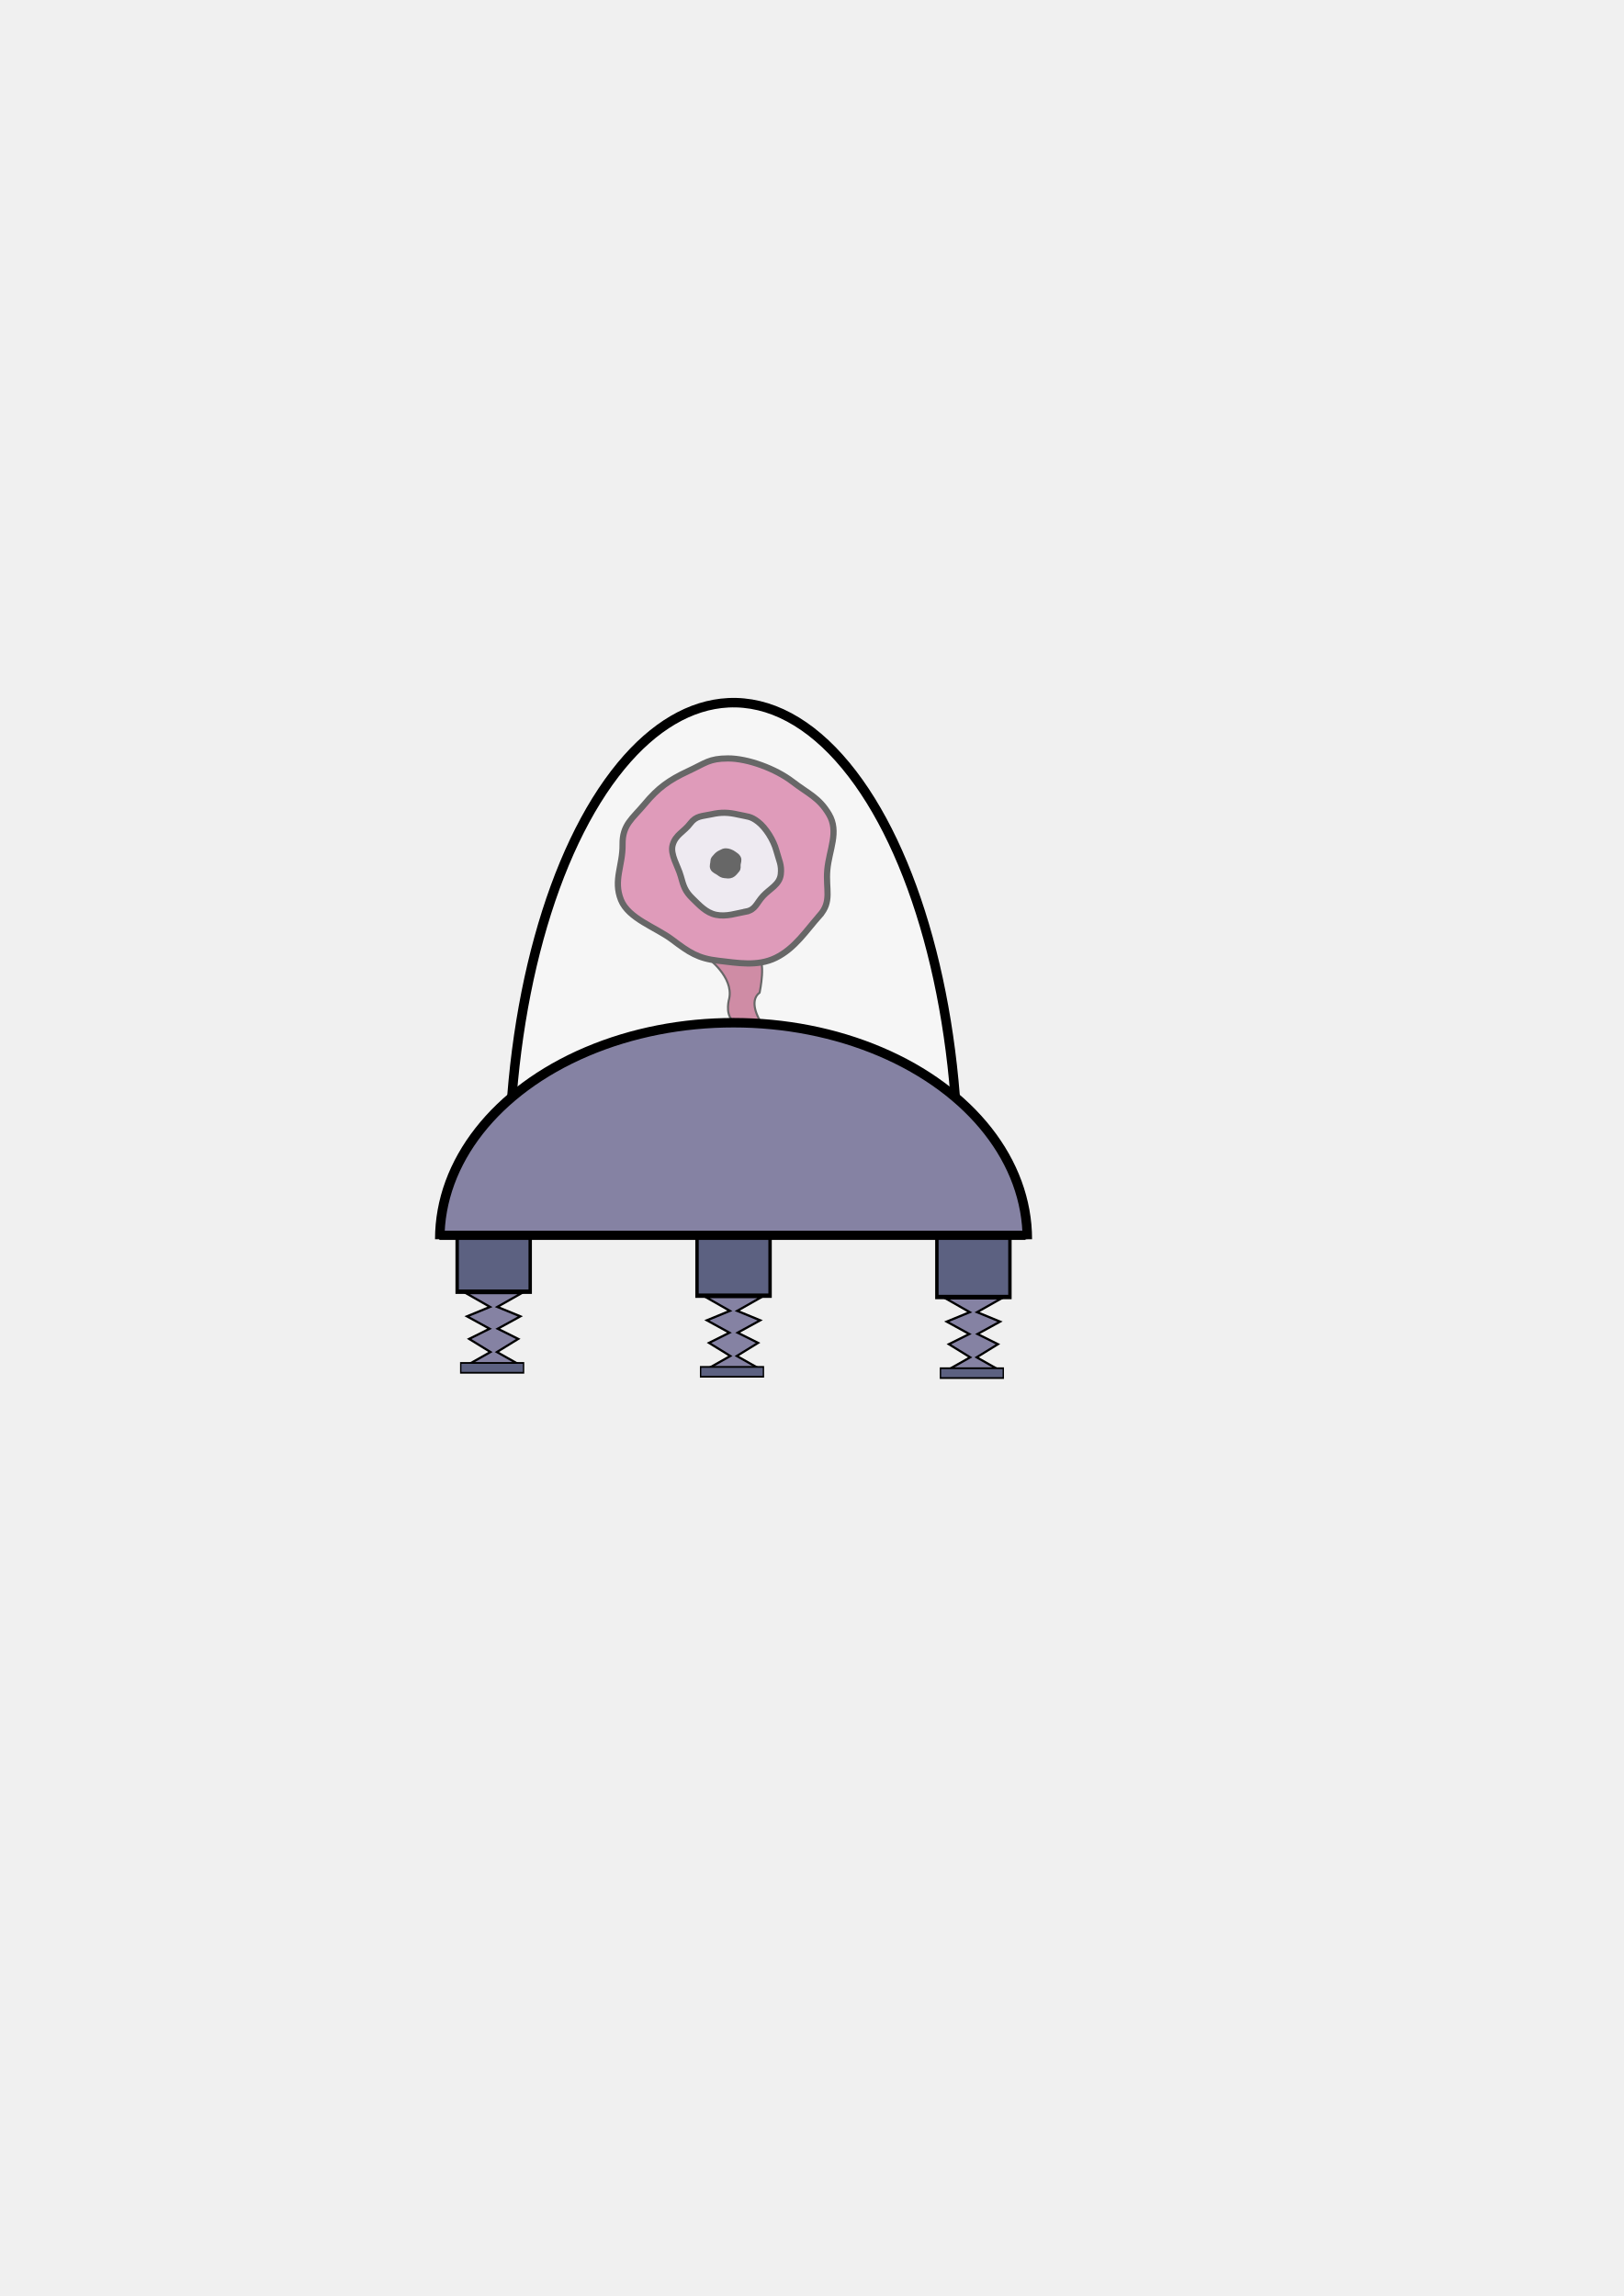
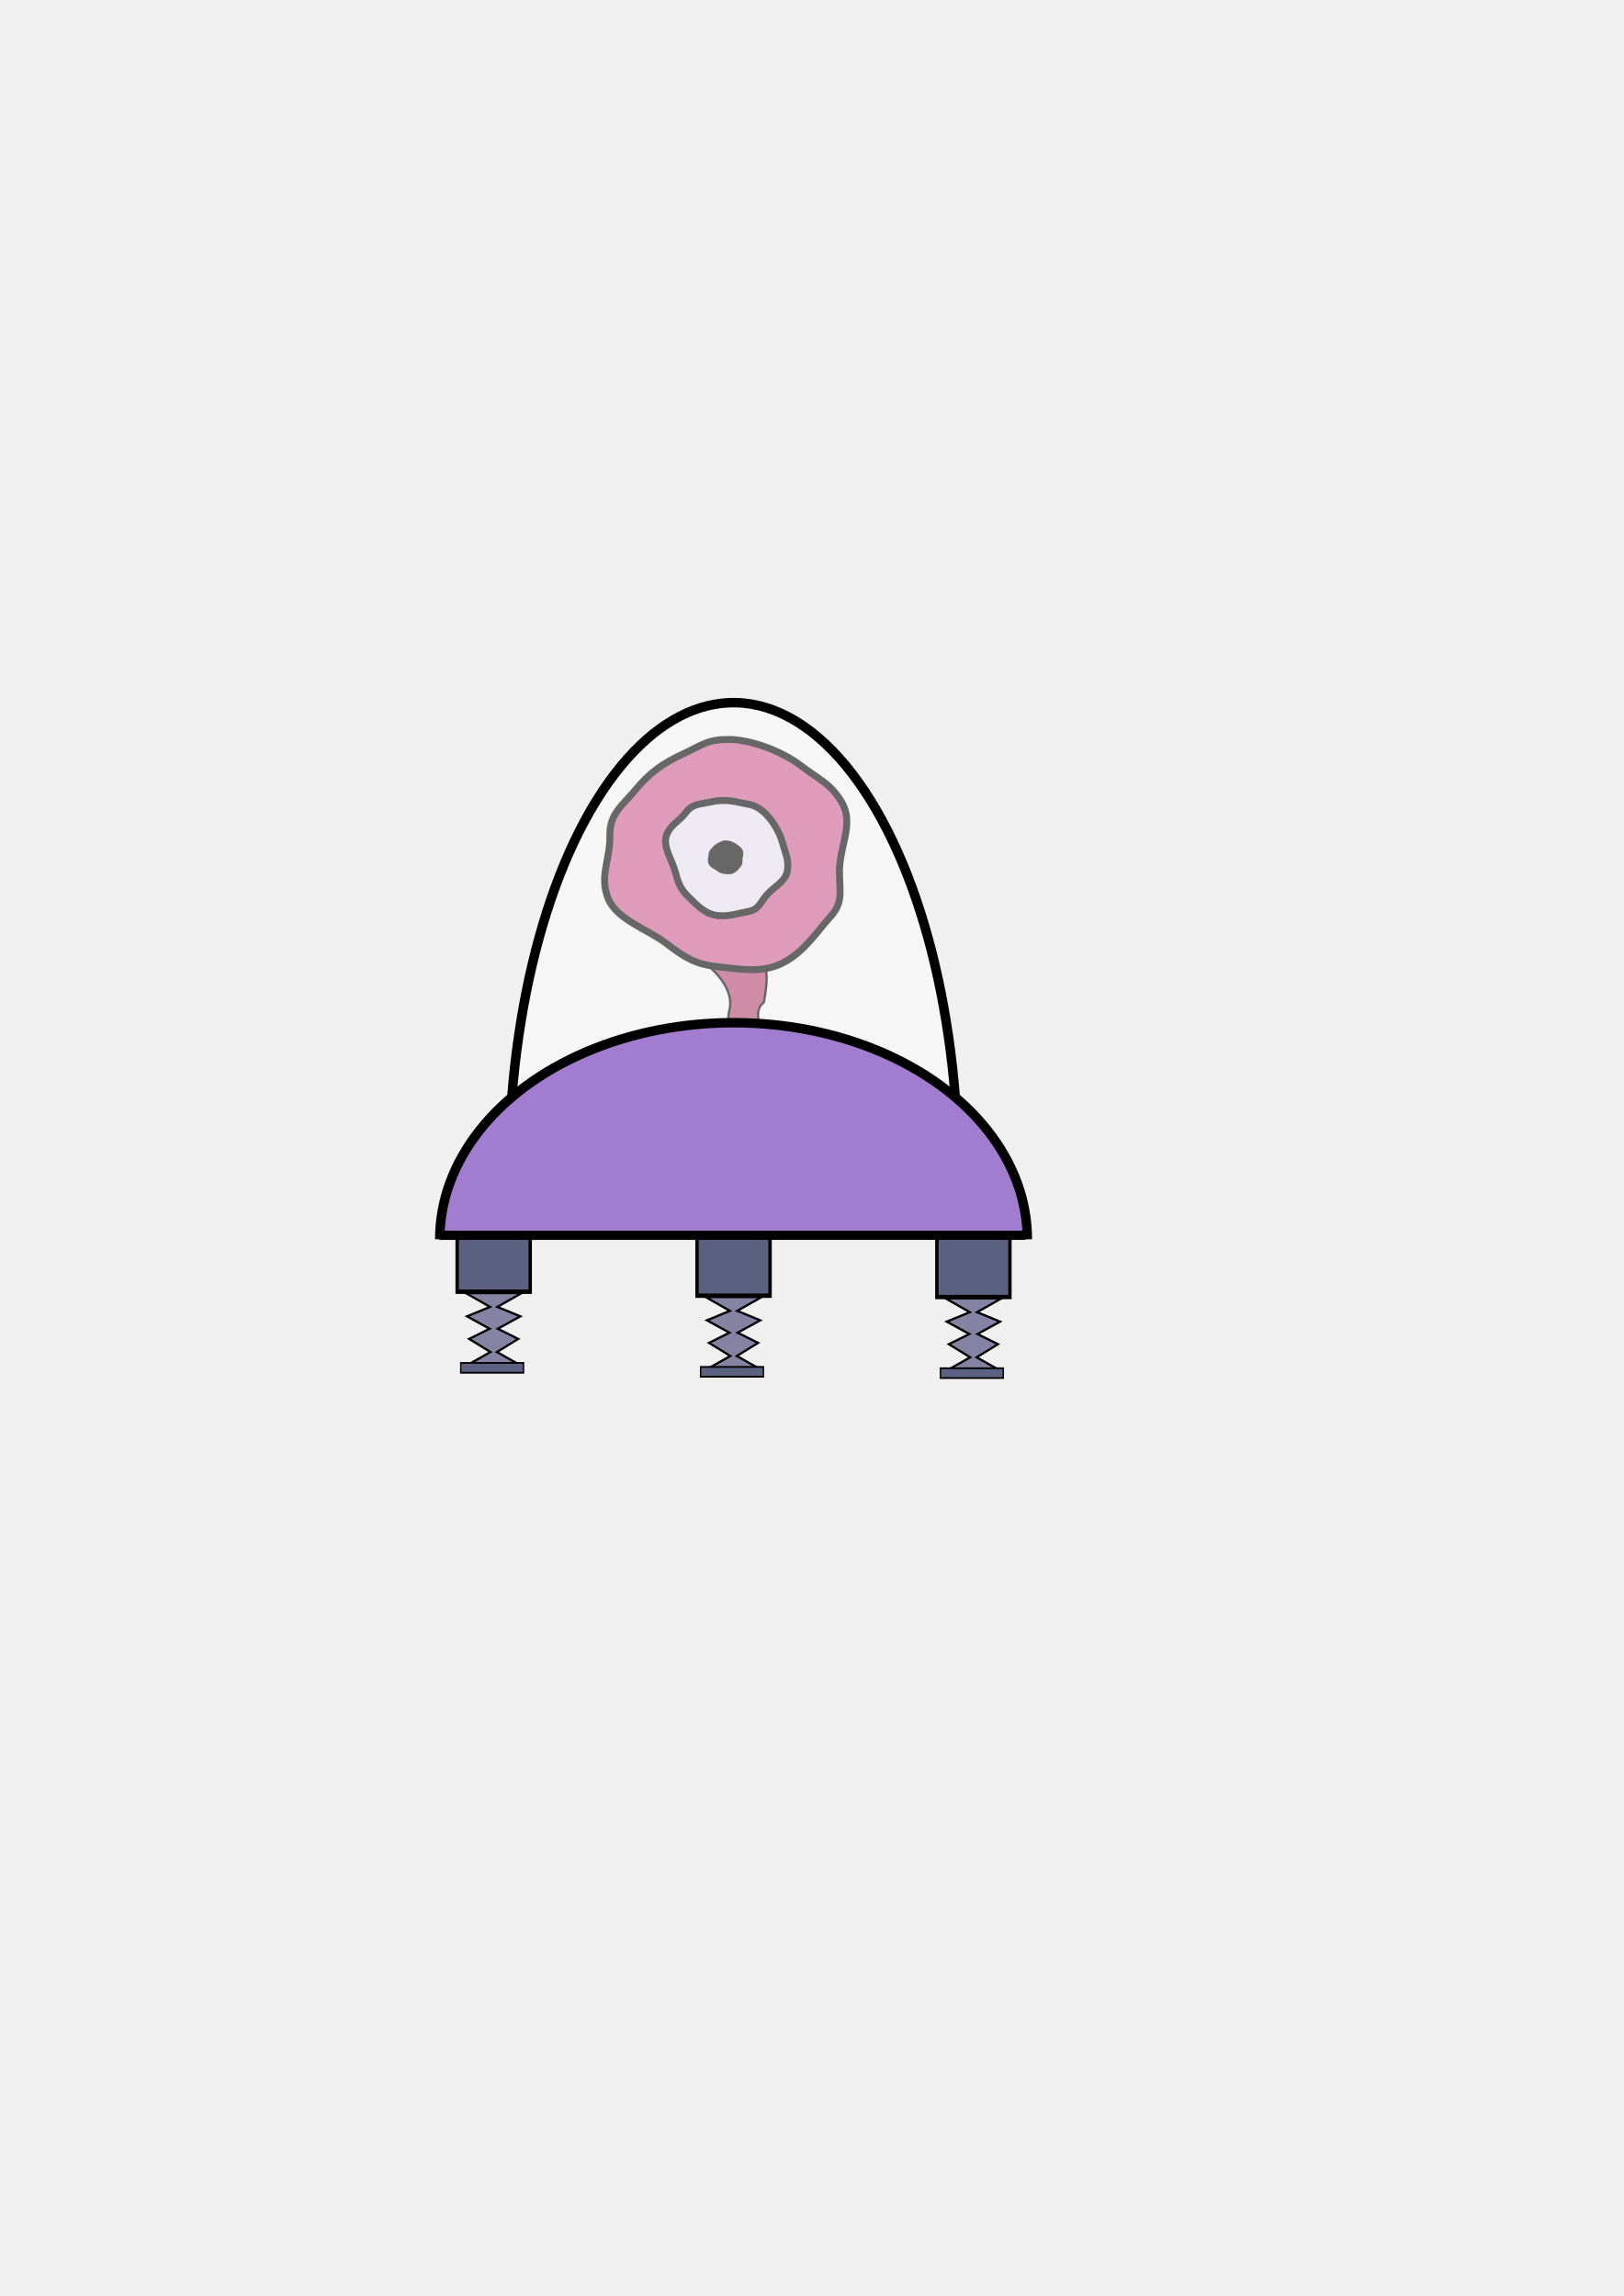
<svg xmlns="http://www.w3.org/2000/svg" width="210mm" height="297mm" viewBox="0 0 210 297" version="1.1" id="svg8">
  <defs id="defs2" />
  <g id="layer1">
-     <g id="g4925" transform="translate(1.5875,-3.175)">
+     <g id="g4925" transform="matrix(1.123102,0,0,1.123102,-9.77131,-18.09798)">
      <path id="path4903" d="m 89.925,127.08 c 0,0 3.368,2.432 2.806,5.238 0,0 -0.561,1.871 0.374,2.806 0,0 -0.561,2.432 -1.497,3.742 l 5.238,0.561 c 0,0 1.31,-3.181 -0.187,-4.303 0,0 -1.497,-2.432 0,-3.555 0,0 0.935,-4.49 -0.374,-4.49 z" style="fill:#af3e68;fill-opacity:1;fill-rule:evenodd;stroke:#000000;stroke-width:0.265px;stroke-linecap:butt;stroke-linejoin:miter;stroke-opacity:1" />
      <path transform="matrix(0.5229388,0,0,0.5225798,53.86719,63.85252)" d="m 96.679,110.481 c -3.262,3.644 -6.105,8.177 -10.88,10.502 -4.534,2.208 -9.465,1.248 -14.206,0.717 -4.992,-0.559 -7.185,-2.048 -11.413,-5.241 -4.015,-3.032 -10.776,-5.161 -12.642,-9.802 -1.965,-4.887 0.469,-8.521 0.39,-13.716 -0.074,-4.933 2.473,-6.42 5.528,-10.097 3.217,-3.871 5.982,-5.877 10.633,-8.041 4.417,-2.055 5.226,-3.153 9.881,-3.178 4.901,-0.027 11.821,2.551 15.984,5.747 3.953,3.035 6.537,3.911 9.004,8.048 2.598,4.357 0.046,8.818 -0.395,13.827 -0.419,4.756 1.212,7.773 -1.885,11.233 z" id="path4897" style="fill:#c9578c;fill-opacity:1;fill-rule:evenodd;stroke:#000000;stroke-width:1.53;stroke-miterlimit:4;stroke-dasharray:none;stroke-dashoffset:0;stroke-opacity:1" />
      <path transform="matrix(0.2059965,0.1594939,-0.1595279,0.2056362,92.63483,82.94542)" style="fill:#e2dce8;fill-opacity:1;fill-rule:evenodd;stroke:#000000;stroke-width:3.072;stroke-miterlimit:4;stroke-dasharray:none;stroke-dashoffset:0;stroke-opacity:1" id="path4899" d="m 96.679,110.481 c -3.262,3.644 -6.105,8.177 -10.88,10.502 -4.534,2.208 -9.465,1.248 -14.206,0.717 -4.992,-0.559 -7.185,-2.048 -11.413,-5.241 -4.015,-3.032 -10.776,-5.161 -12.642,-9.802 -1.965,-4.887 0.469,-8.521 0.39,-13.716 -0.074,-4.933 2.473,-6.42 5.528,-10.097 3.217,-3.871 5.982,-5.877 10.633,-8.041 4.417,-2.055 5.226,-3.153 9.881,-3.178 4.901,-0.027 11.821,2.551 15.984,5.747 3.953,3.035 6.537,3.911 9.004,8.048 2.598,4.357 0.046,8.818 -0.395,13.827 -0.419,4.756 1.212,7.773 -1.885,11.233 z" />
      <path d="m 96.679,110.481 c -3.262,3.644 -6.105,8.177 -10.88,10.502 -4.534,2.208 -9.465,1.248 -14.206,0.717 -4.992,-0.559 -7.185,-2.048 -11.413,-5.241 -4.015,-3.032 -10.776,-5.161 -12.642,-9.802 -1.965,-4.887 0.469,-8.521 0.39,-13.716 -0.074,-4.933 2.473,-6.42 5.528,-10.097 3.217,-3.871 5.982,-5.877 10.633,-8.041 4.417,-2.055 5.226,-3.153 9.881,-3.178 4.901,-0.027 11.821,2.551 15.984,5.747 3.953,3.035 6.537,3.911 9.004,8.048 2.598,4.357 0.046,8.818 -0.395,13.827 -0.419,4.756 1.212,7.773 -1.885,11.233 z" id="path4901" style="fill:#000000;fill-opacity:1;fill-rule:evenodd;stroke:#000000;stroke-width:13.037;stroke-miterlimit:4;stroke-dasharray:none;stroke-dashoffset:0;stroke-opacity:1" transform="matrix(0.06153069,1.4530523e-4,-3.2014383e-4,0.06120037,87.76918,108.9123)" />
    </g>
    <path style="fill:#ffffff;fill-opacity:0.406;fill-rule:evenodd;stroke:#000000;stroke-width:1.225;stroke-miterlimit:4;stroke-dasharray:none;stroke-dashoffset:0;stroke-opacity:1" d="M 94.186,90.907 A 29.055,60.913 0 0 0 80.345,99.051 29.055,60.913 0 0 0 65.817,151.804 h 58.11 A 29.055,60.913 0 0 0 109.399,99.051 29.055,60.913 0 0 0 94.186,90.907 Z" id="path4485" />
    <g id="g4893" transform="matrix(1,0,0,1.293497,-1.303997,-46.46837)" style="stroke-width:0.879">
      <g id="g4849" style="stroke-width:0.879">
        <path id="path4816" d="m 68.493,172.406 -2.919,-1.274 2.754,-1.31 -2.644,-1.019 2.919,-1.238 -2.974,-0.946 3.16,-1.383 h -7.25 l 3.14,1.383 -2.974,0.946 2.919,1.238 -2.644,1.019 2.754,1.31 -2.919,1.274 z" style="fill:#8582a3;fill-opacity:1;fill-rule:evenodd;stroke:#000000;stroke-width:0.233px;stroke-linecap:butt;stroke-linejoin:miter;stroke-opacity:1" />
        <rect y="172.225" x="60.893" height="0.981" width="8.125" id="rect4820" style="fill:#5c6181;fill-opacity:1;fill-rule:evenodd;stroke:#000000;stroke-width:0.176;stroke-miterlimit:4;stroke-dasharray:none;stroke-dashoffset:0;stroke-opacity:1" />
        <rect style="fill:#5c6181;fill-opacity:1;fill-rule:evenodd;stroke:#000000;stroke-width:0.44;stroke-miterlimit:4;stroke-dasharray:none;stroke-dashoffset:0;stroke-opacity:1" id="rect4812" width="9.448" height="6.735" x="60.43" y="158.367" />
      </g>
      <g id="g4859" style="stroke-width:0.879">
        <rect y="158.896" x="122.474" height="6.735" width="9.448" id="rect4822" style="fill:#5c6181;fill-opacity:1;fill-rule:evenodd;stroke:#000000;stroke-width:0.44;stroke-miterlimit:4;stroke-dasharray:none;stroke-dashoffset:0;stroke-opacity:1" />
        <path style="fill:#8582a3;fill-opacity:1;fill-rule:evenodd;stroke:#000000;stroke-width:0.233px;stroke-linecap:butt;stroke-linejoin:miter;stroke-opacity:1" d="m 130.538,172.935 -2.919,-1.274 2.754,-1.31 -2.644,-1.019 2.919,-1.238 -2.974,-0.946 3.16,-1.383 h -7.25 l 3.14,1.383 -2.974,0.946 2.919,1.238 -2.644,1.019 2.754,1.31 -2.919,1.274 z" id="path4824" />
        <rect style="fill:#5c6181;fill-opacity:1;fill-rule:evenodd;stroke:#000000;stroke-width:0.176;stroke-miterlimit:4;stroke-dasharray:none;stroke-dashoffset:0;stroke-opacity:1" id="rect4826" width="8.125" height="0.981" x="122.937" y="172.754" />
      </g>
      <rect y="158.764" x="91.452" height="6.735" width="9.448" id="rect4828" style="fill:#5c6181;fill-opacity:1;fill-rule:evenodd;stroke:#000000;stroke-width:0.44;stroke-miterlimit:4;stroke-dasharray:none;stroke-dashoffset:0;stroke-opacity:1" />
      <path style="fill:#8582a3;fill-opacity:1;fill-rule:evenodd;stroke:#000000;stroke-width:0.233px;stroke-linecap:butt;stroke-linejoin:miter;stroke-opacity:1" d="m 99.516,172.803 -2.919,-1.274 2.754,-1.31 -2.644,-1.019 2.919,-1.238 -2.974,-0.946 3.16,-1.383 h -7.25 l 3.14,1.383 -2.974,0.946 2.919,1.238 -2.644,1.019 2.754,1.31 -2.919,1.274 z" id="path4830" />
      <rect style="fill:#5c6181;fill-opacity:1;fill-rule:evenodd;stroke:#000000;stroke-width:0.176;stroke-miterlimit:4;stroke-dasharray:none;stroke-dashoffset:0;stroke-opacity:1" id="rect4832" width="8.125" height="0.981" x="91.915" y="172.622" />
    </g>
-     <path transform="scale(-1)" id="path4489" style="fill:#8582a3;fill-opacity:1;fill-rule:evenodd;stroke:#000000;stroke-width:1.225;stroke-miterlimit:4;stroke-dasharray:none;stroke-dashoffset:0;stroke-opacity:1" d="m -56.876,-160.303 a 37.996,28.01 0 0 1 -18.998,24.257 37.996,28.01 0 0 1 -37.996,0 37.996,28.01 0 0 1 -18.998,-24.257" />
+     <path transform="scale(-1)" id="path4489" style="fill:#a27cce;fill-opacity:1;fill-rule:evenodd;stroke:#000000;stroke-width:1.225;stroke-miterlimit:4;stroke-dasharray:none;stroke-dashoffset:0;stroke-opacity:1" d="m -56.876,-160.303 a 37.996,28.01 0 0 1 -18.998,24.257 37.996,28.01 0 0 1 -37.996,0 37.996,28.01 0 0 1 -18.998,-24.257" />
    <rect style="fill:#adada8;fill-opacity:1;fill-rule:evenodd;stroke:#000000;stroke-width:1;stroke-miterlimit:4;stroke-dasharray:none;stroke-dashoffset:0;stroke-opacity:1" id="rect4496" width="74.818" height="0.189" x="57.321" y="159.7" />
  </g>
</svg>
